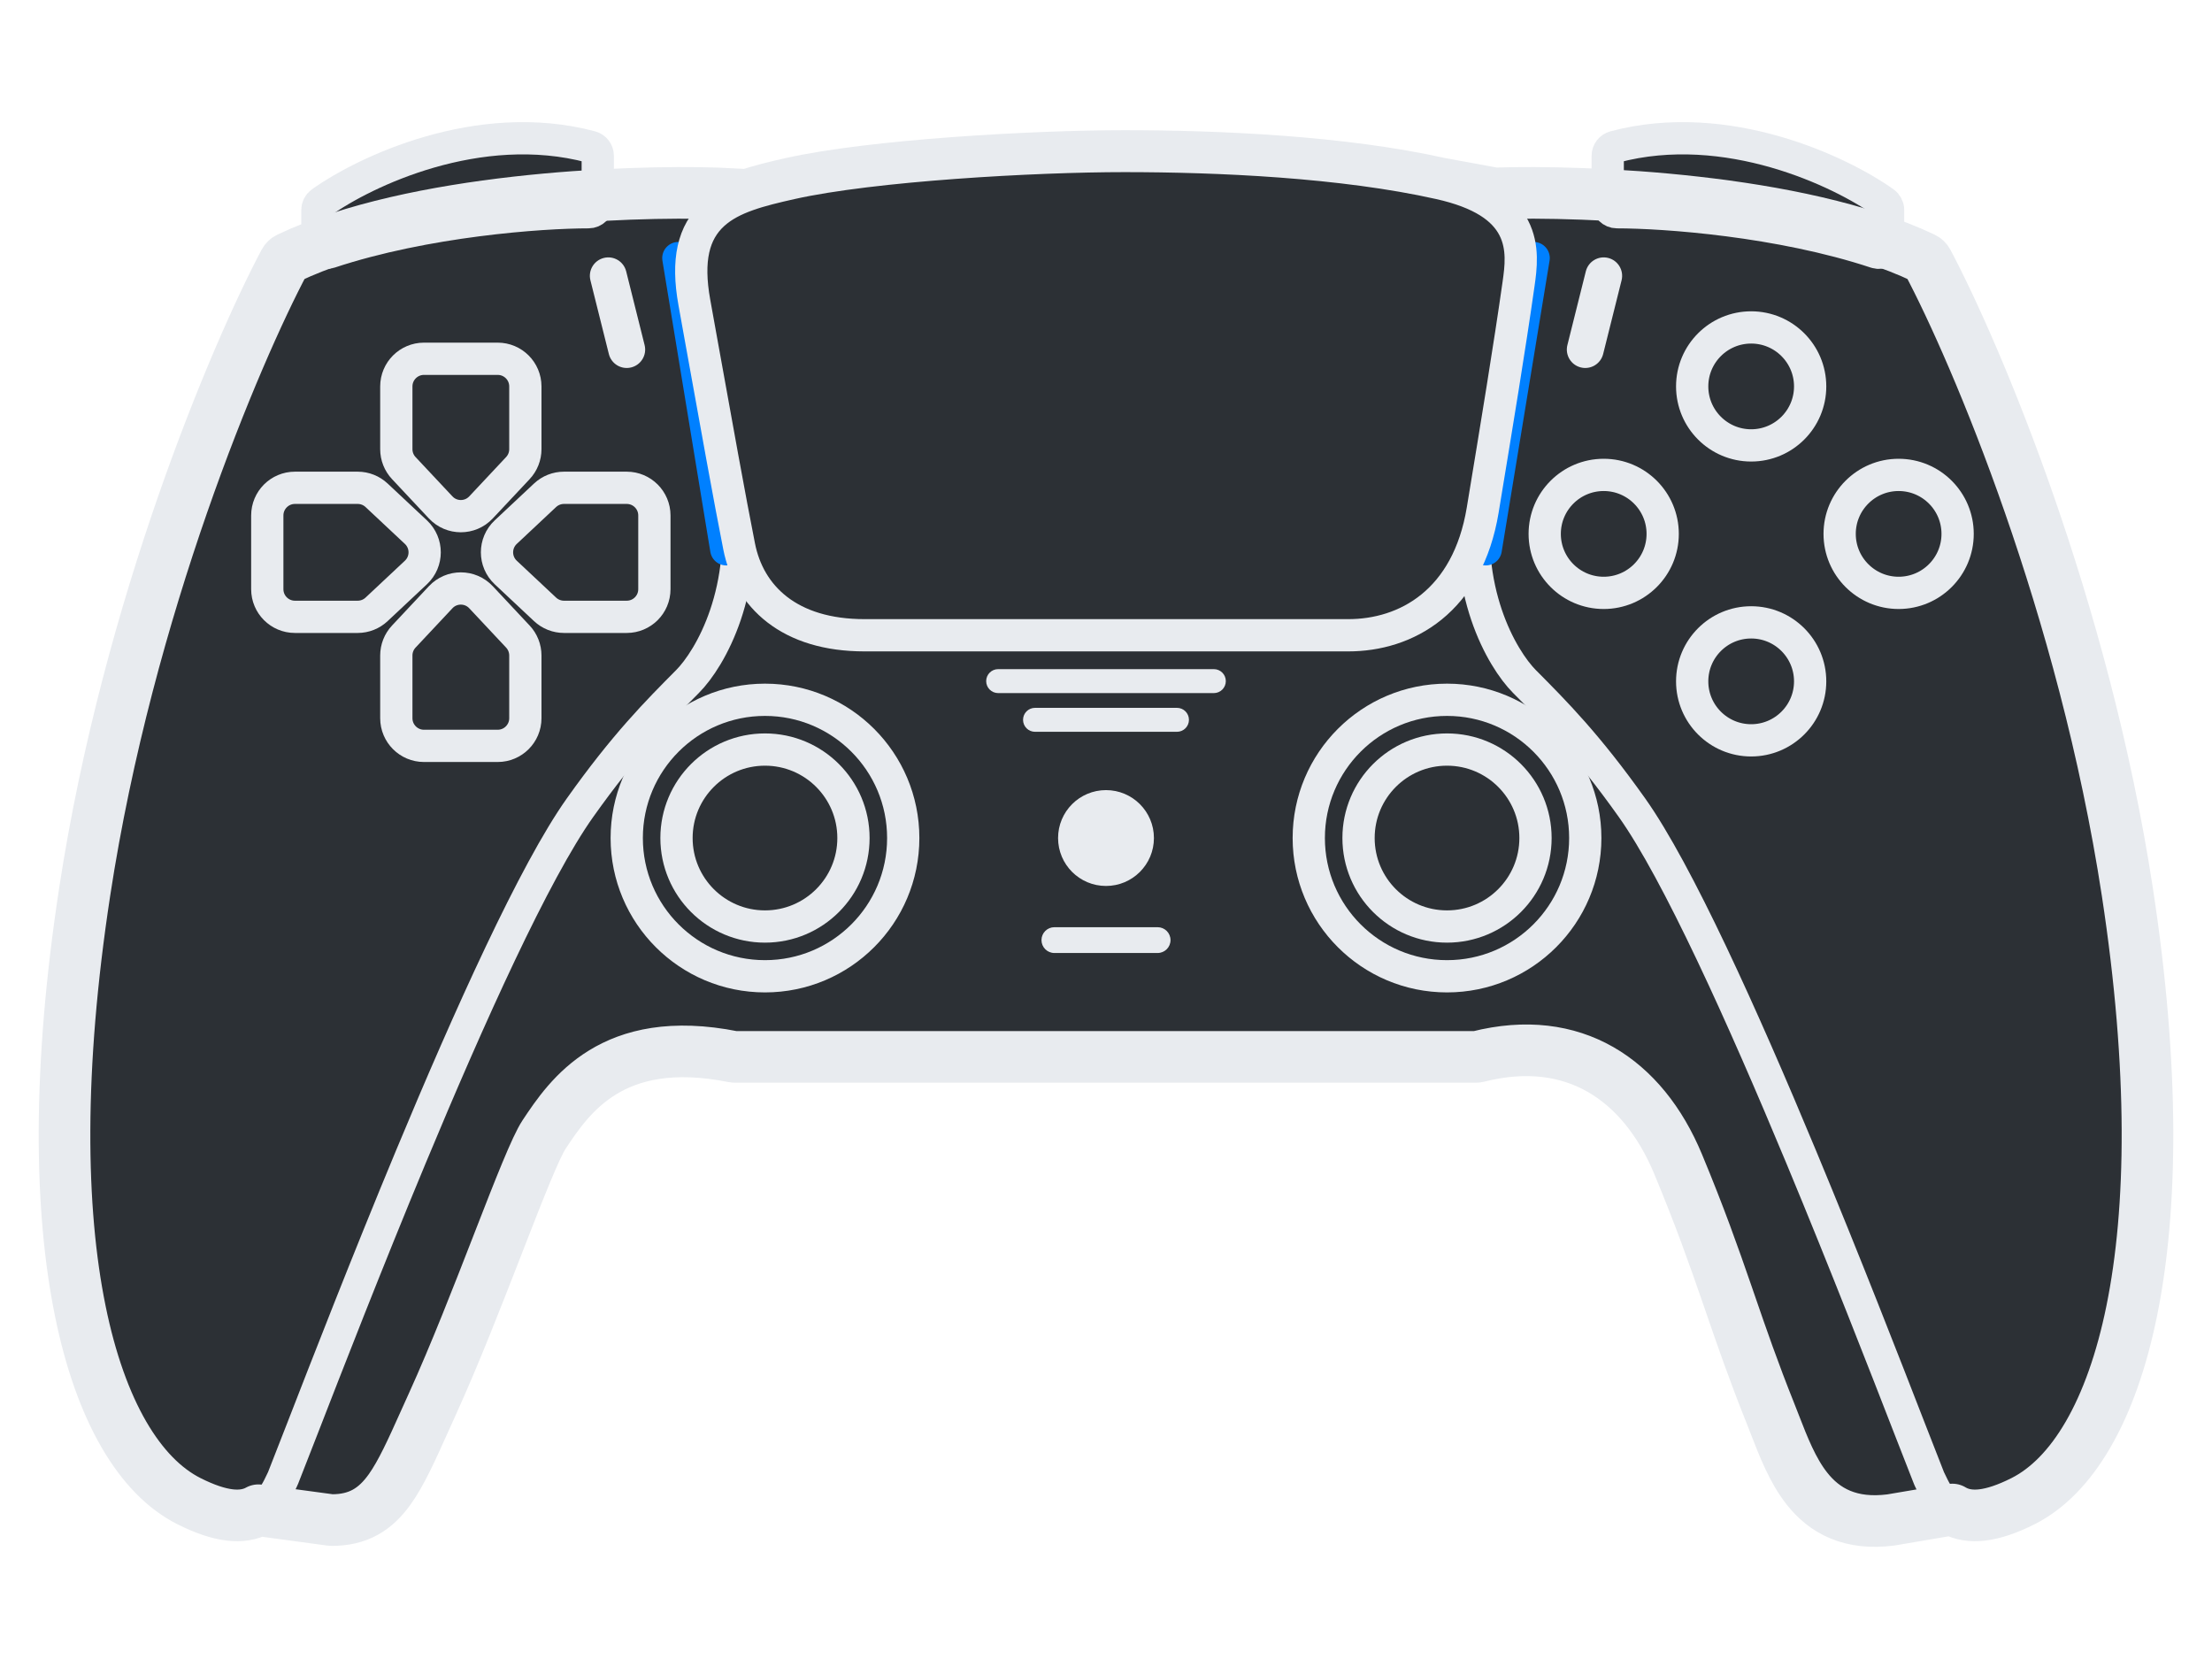
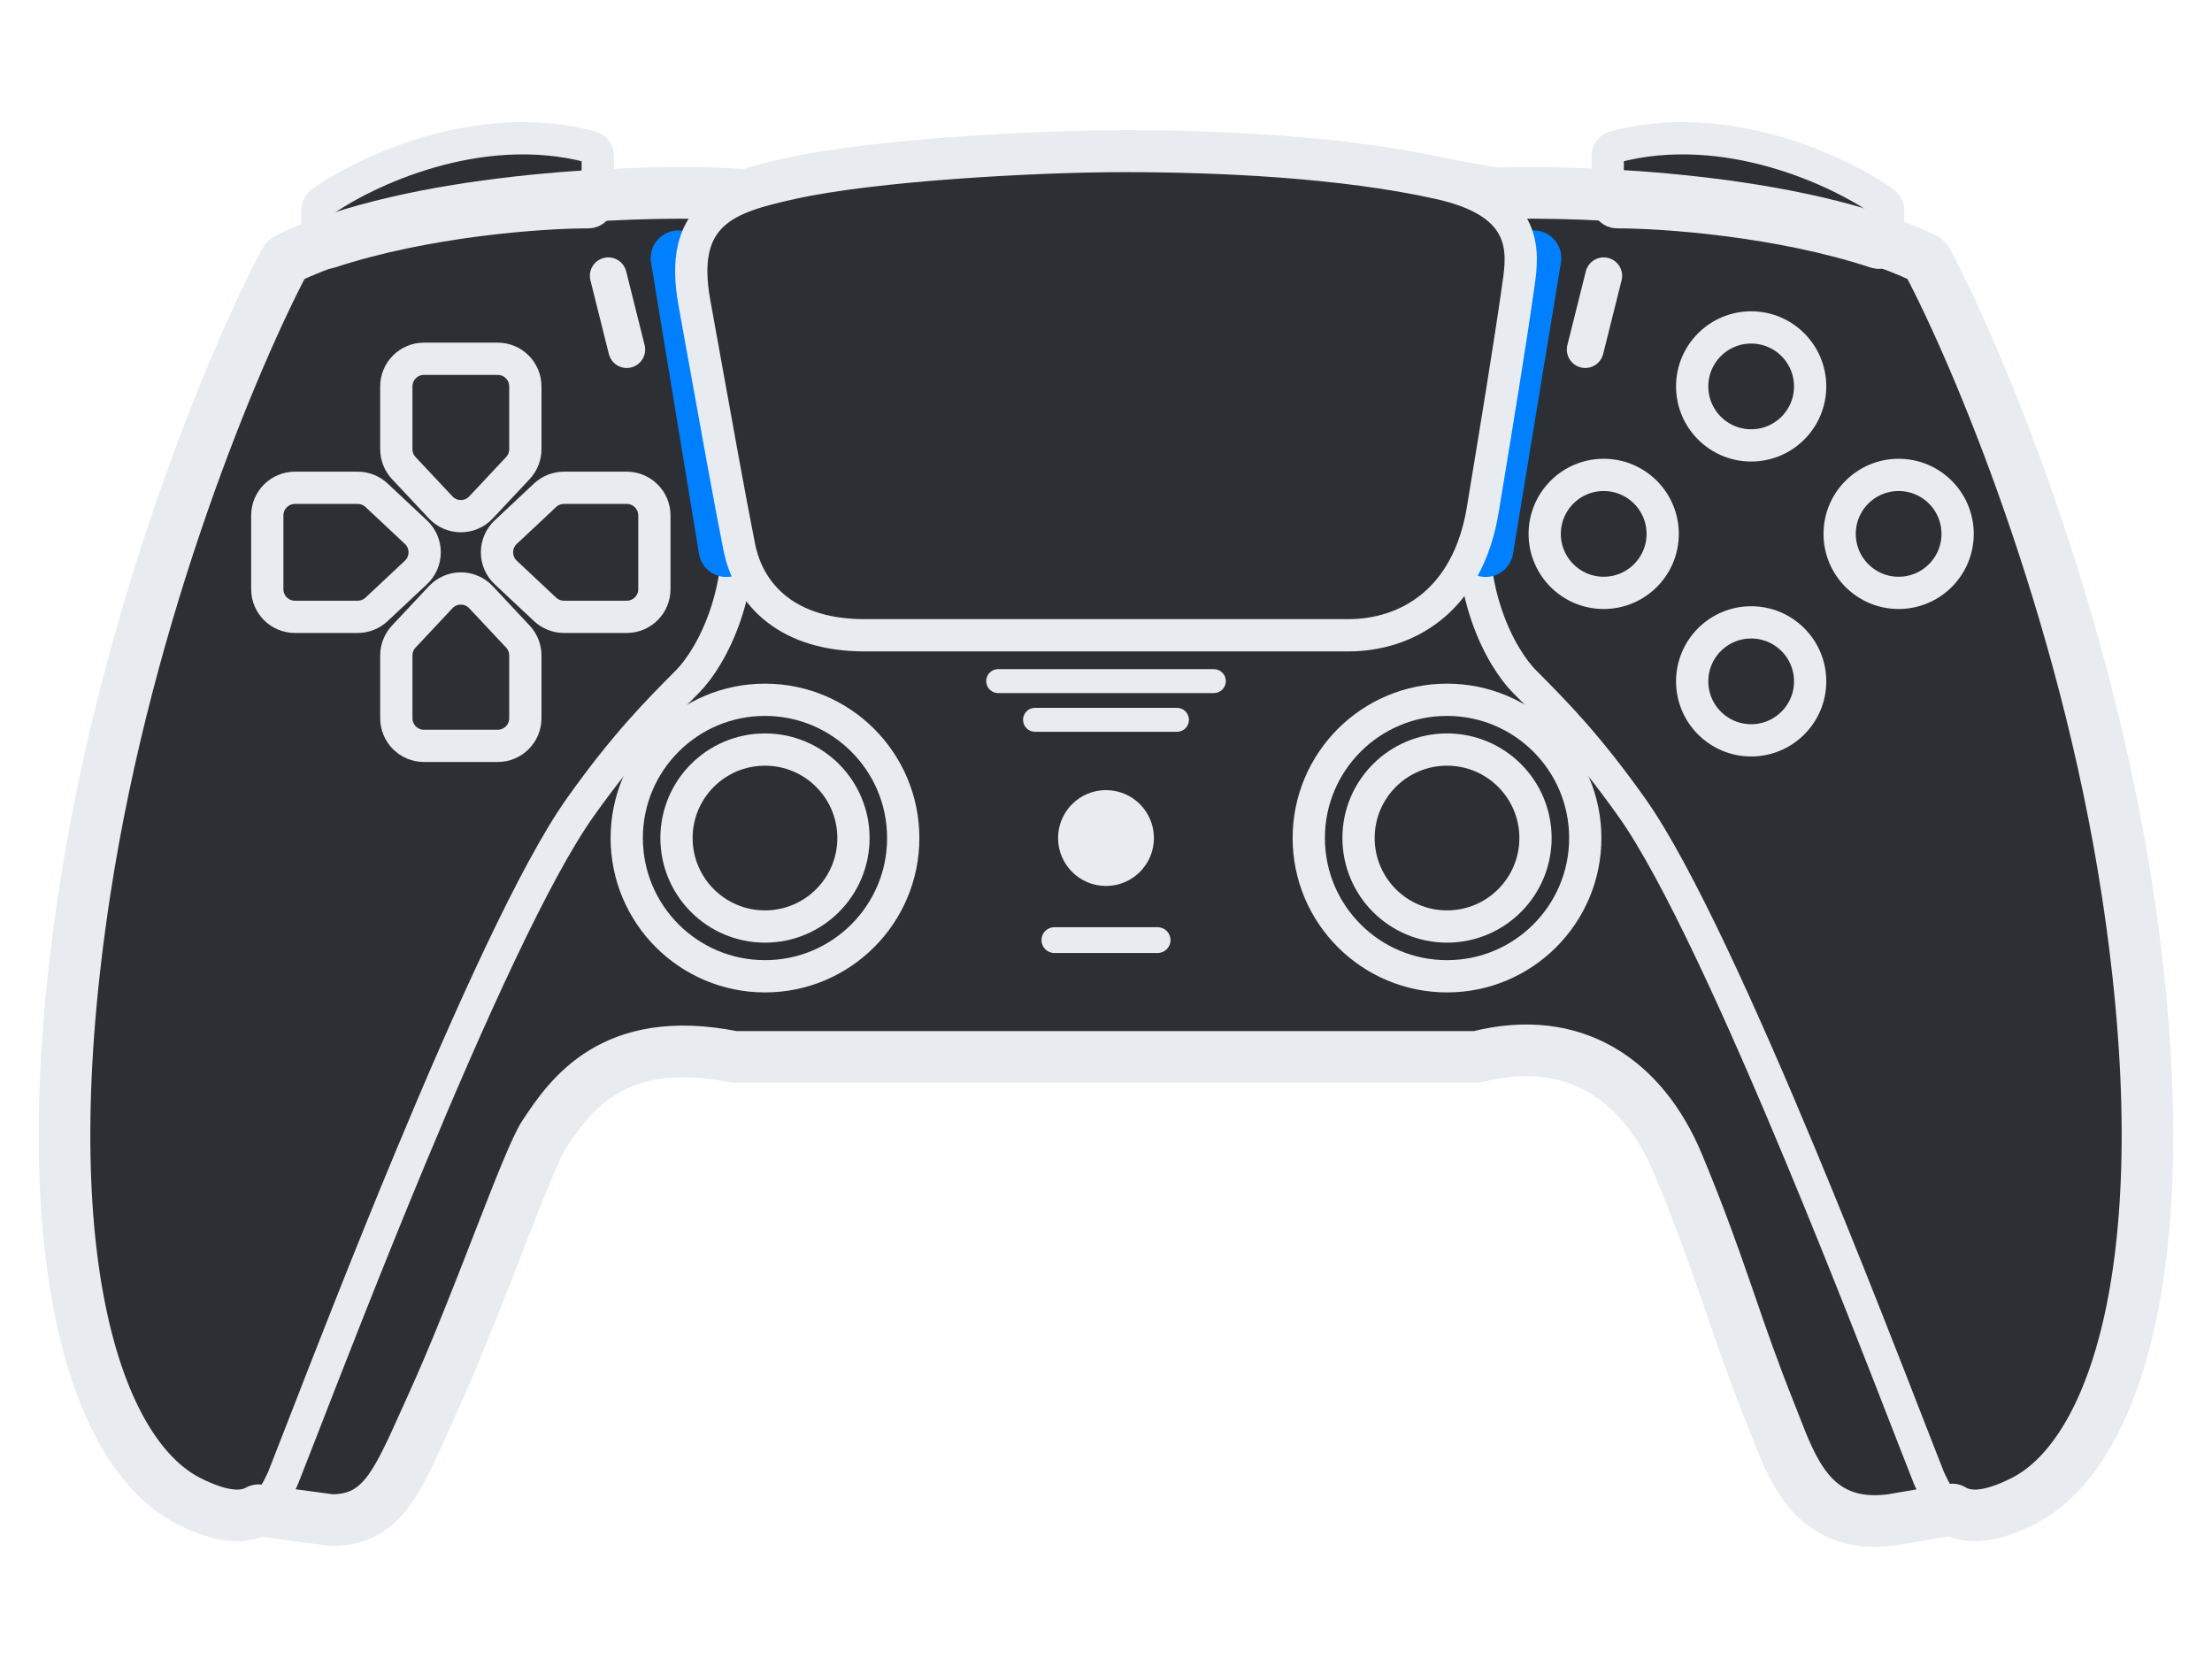
<svg xmlns="http://www.w3.org/2000/svg" viewBox="4 19 120 90" width="120" height="90">
  <path d="M31.988 29.976C36.326 29.484 40.442 29.409 42.915 29.492L44.565 29.574C45.272 29.323 46.072 29.134 46.909 28.946C51.338 27.953 60.128 27.463 64.994 27.463C70.074 27.463 76.814 27.759 82.108 28.946L85.085 29.492C87.558 29.409 91.674 29.484 96.012 29.976C100.34 30.466 104.939 31.378 108.346 32.991C108.444 33.037 108.523 33.113 108.574 33.209C111.209 38.178 117.045 51.936 119.407 67.381C120.882 77.031 120.765 84.611 119.647 90.109C118.535 95.577 116.407 99.1 113.747 100.438C112.023 101.305 110.847 101.394 110.005 100.942C109.974 100.925 109.944 100.908 109.915 100.89L106.584 101.456C106.577 101.457 106.569 101.458 106.562 101.459C105.493 101.593 104.598 101.482 103.84 101.168C103.083 100.855 102.497 100.352 102.026 99.755C101.251 98.775 100.75 97.484 100.29 96.298C100.205 96.077 100.12 95.86 100.036 95.649C99.126 93.374 98.497 91.55 97.865 89.715C97.798 89.522 97.732 89.33 97.665 89.136C96.962 87.102 96.216 84.988 95.038 82.155C94.07 79.826 92.634 78.05 90.822 77.015C89.017 75.985 86.792 75.662 84.18 76.322C84.14 76.332 84.099 76.337 84.058 76.337H43.878C43.845 76.337 43.812 76.334 43.78 76.327C40.446 75.661 38.233 76.231 36.696 77.173C35.139 78.126 34.216 79.491 33.515 80.549C33.301 80.872 32.971 81.584 32.545 82.611C32.125 83.621 31.63 84.89 31.085 86.292L30.988 86.542C29.921 89.284 28.675 92.487 27.455 95.17C27.309 95.492 27.17 95.802 27.035 96.1C26.331 97.668 25.77 98.914 25.147 99.788C24.766 100.322 24.341 100.749 23.816 101.039C23.287 101.33 22.692 101.463 22 101.463C21.978 101.463 21.955 101.462 21.933 101.459L18.017 100.929C18.01 100.934 18.002 100.938 17.995 100.942C17.153 101.394 15.977 101.305 14.253 100.438C11.593 99.1 9.465 95.577 8.353 90.109C7.235 84.611 7.118 77.031 8.594 67.381C10.956 51.936 16.791 38.178 19.426 33.209C19.477 33.113 19.556 33.037 19.654 32.991C23.061 31.378 27.66 30.466 31.988 29.976Z" fill="#2c3035" fill-opacity="1.00" />
  <g fill="none" stroke="#e8ebef" stroke-width="1.75" stroke-linejoin="round" stroke-linecap="round">
    <path d="M27.337 27.242C29.926 26.499 33.003 26.156 36.057 26.97C36.276 27.029 36.428 27.227 36.428 27.453V30.013C36.428 30.289 36.204 30.513 35.928 30.513C33.344 30.513 27.088 30.961 21.875 32.688C21.723 32.738 21.555 32.713 21.425 32.619C21.295 32.525 21.218 32.374 21.218 32.213V30.393C21.218 30.232 21.296 30.08 21.427 29.986C22.616 29.137 24.75 27.985 27.337 27.242Z" fill="#2c3035" fill-opacity="1.00" />
    <path d="M100.308 27.242C97.72 26.499 94.643 26.156 91.589 26.97C91.37 27.029 91.218 27.227 91.218 27.453V30.013C91.218 30.289 91.442 30.513 91.718 30.513C94.301 30.513 100.557 30.961 105.77 32.688C105.923 32.738 106.09 32.713 106.22 32.619C106.351 32.525 106.428 32.374 106.428 32.213V30.393C106.428 30.232 106.35 30.08 106.218 29.986C105.029 29.137 102.895 27.985 100.308 27.242Z" fill="#2c3035" fill-opacity="1.00" />
  </g>
  <path d="M31.988 29.976C36.326 29.484 40.442 29.409 42.915 29.492L44.565 29.574C45.272 29.323 46.072 29.134 46.909 28.946C51.338 27.953 60.128 27.463 64.994 27.463C70.074 27.463 76.814 27.759 82.108 28.946L85.085 29.492C87.558 29.409 91.674 29.484 96.012 29.976C100.34 30.466 104.939 31.378 108.346 32.991C108.444 33.037 108.523 33.113 108.574 33.209C111.209 38.178 117.045 51.936 119.407 67.381C120.882 77.031 120.765 84.611 119.647 90.109C118.535 95.577 116.407 99.1 113.747 100.438C112.023 101.305 110.847 101.394 110.005 100.942C109.974 100.925 109.944 100.908 109.915 100.89L106.584 101.456C106.577 101.457 106.569 101.458 106.562 101.459C105.493 101.593 104.598 101.482 103.84 101.168C103.083 100.855 102.497 100.352 102.026 99.755C101.251 98.775 100.75 97.484 100.29 96.298C100.205 96.077 100.12 95.86 100.036 95.649C99.126 93.374 98.497 91.55 97.865 89.715C97.798 89.522 97.732 89.33 97.665 89.136C96.962 87.102 96.216 84.988 95.038 82.155C94.07 79.826 92.634 78.05 90.822 77.015C89.017 75.985 86.792 75.662 84.18 76.322C84.14 76.332 84.099 76.337 84.058 76.337H43.878C43.845 76.337 43.812 76.334 43.78 76.327C40.446 75.661 38.233 76.231 36.696 77.173C35.139 78.126 34.216 79.491 33.515 80.549C33.301 80.872 32.971 81.584 32.545 82.611C32.125 83.621 31.63 84.89 31.085 86.292L30.988 86.542C29.921 89.284 28.675 92.487 27.455 95.17C27.309 95.492 27.17 95.802 27.035 96.1C26.331 97.668 25.77 98.914 25.147 99.788C24.766 100.322 24.341 100.749 23.816 101.039C23.287 101.33 22.692 101.463 22 101.463C21.978 101.463 21.955 101.462 21.933 101.459L18.017 100.929C18.01 100.934 18.002 100.938 17.995 100.942C17.153 101.394 15.977 101.305 14.253 100.438C11.593 99.1 9.465 95.577 8.353 90.109C7.235 84.611 7.118 77.031 8.594 67.381C10.956 51.936 16.791 38.178 19.426 33.209C19.477 33.113 19.556 33.037 19.654 32.991C23.061 31.378 27.66 30.466 31.988 29.976Z" fill="none" stroke="#e8ebef" stroke-width="2.80" stroke-linejoin="round" stroke-linecap="round" />
  <g fill="none" stroke="#e8ebef" stroke-width="1.75" stroke-linejoin="round" stroke-linecap="round">
    <path d="M42.915 29.492C43.164 29.501 43.369 29.691 43.395 29.939C43.422 30.187 43.261 30.416 43.02 30.477C42.534 30.599 42.187 31.11 42.003 31.97C41.828 32.787 41.846 33.728 41.922 34.349C42.252 36.014 43.1 40.575 43.882 45.691C44.691 50.982 42.542 54.721 41.292 55.978L41.291 55.979C39.623 57.658 37.892 59.399 35.466 62.816C32.996 66.295 29.464 74.125 26.288 81.76C23.901 87.496 21.734 93.075 20.389 96.537C19.948 97.672 19.595 98.579 19.352 99.19C19.347 99.203 19.342 99.216 19.335 99.228C19.312 99.276 19.287 99.329 19.259 99.386C19.171 99.573 19.06 99.806 18.912 100.041" />
    <path d="M109.074 100.019C108.933 99.791 108.827 99.567 108.741 99.386C108.713 99.329 108.688 99.276 108.664 99.228C108.658 99.216 108.653 99.203 108.648 99.19C108.405 98.579 108.052 97.672 107.611 96.537C106.266 93.075 104.099 87.496 101.712 81.76C98.536 74.125 95.004 66.295 92.534 62.816C90.108 59.399 88.377 57.658 86.709 55.979L86.707 55.978C85.458 54.721 83.309 50.982 84.118 45.691C84.9 40.575 85.748 36.014 86.078 34.349C86.153 33.728 86.172 32.787 85.997 31.97C85.813 31.11 85.466 30.599 84.98 30.477C84.739 30.416 84.578 30.187 84.605 29.939C84.631 29.691 84.836 29.501 85.085 29.492" />
-     <path d="M40.8 33.0 L43.4 48.8 M87.2 33.0 L84.6 48.8" stroke="#0080ff" stroke-width="1.75" stroke-linecap="round" />
+     <path d="M40.8 33.0 L43.4 48.8 M87.2 33.0 L84.6 48.8" stroke="#0080ff" stroke-width="3.00" stroke-linecap="round" />
    <path d="M46.909 28.946C51.338 27.953 60.128 27.463 64.994 27.463C70.074 27.463 76.814 27.759 82.108 28.946C84.36 29.451 85.566 30.289 86.12 31.36C86.66 32.404 86.503 33.542 86.381 34.406C85.894 37.841 85.214 41.96 84.438 46.658L84.436 46.672C84.03 49.126 83.006 50.836 81.658 51.93C80.315 53.02 78.691 53.463 77.14 53.463H50.905C48.877 53.463 47.305 52.951 46.166 52.072C45.026 51.192 44.362 49.977 44.099 48.649C43.591 46.09 42.857 42.009 42.032 37.426C41.912 36.762 41.791 36.087 41.668 35.405C41.252 33.1 41.617 31.607 42.693 30.621C43.21 30.148 43.856 29.825 44.565 29.574C45.272 29.323 46.072 29.134 46.909 28.946Z" fill="#2c3035" fill-opacity="1.00" />
    <path d="M30.094 46.527C29.502 47.159 28.498 47.159 27.906 46.527L25.906 44.394C25.645 44.116 25.5 43.749 25.5 43.368L25.5 39.963C25.5 39.135 26.172 38.463 27 38.463L31 38.463C31.828 38.463 32.5 39.135 32.5 39.963L32.5 43.368C32.5 43.749 32.355 44.116 32.094 44.394L30.094 46.527Z" />
    <path d="M27.906 51.399C28.498 50.767 29.502 50.767 30.094 51.399L32.094 53.533C32.355 53.811 32.5 54.178 32.5 54.559V57.963C32.5 58.792 31.828 59.463 31 59.463H27C26.172 59.463 25.5 58.792 25.5 57.963V54.559C25.5 54.178 25.645 53.811 25.906 53.533L27.906 51.399Z" />
    <path d="M26.564 47.869C27.196 48.462 27.196 49.465 26.564 50.057L24.43 52.057C24.152 52.318 23.786 52.463 23.404 52.463L20 52.463C19.172 52.463 18.5 51.792 18.5 50.963L18.5 46.963C18.5 46.135 19.172 45.463 20 45.463L23.404 45.463C23.786 45.463 24.152 45.608 24.43 45.869L26.564 47.869Z" />
    <path d="M31.436 50.057C30.804 49.465 30.804 48.462 31.436 47.869L33.569 45.869C33.848 45.608 34.214 45.463 34.596 45.463L38 45.463C38.828 45.463 39.5 46.135 39.5 46.963L39.5 50.963C39.5 51.792 38.828 52.463 38 52.463L34.596 52.463C34.214 52.463 33.848 52.318 33.569 52.057L31.436 50.057Z" />
    <circle cx="99" cy="39.963" r="3.2" />
    <circle cx="99" cy="55.963" r="3.2" />
    <circle cx="107" cy="47.963" r="3.2" />
    <circle cx="91" cy="47.963" r="3.2" />
    <circle cx="45.5" cy="64.463" r="7.5" />
    <circle cx="45.5" cy="64.463" r="4.8" />
    <circle cx="82.5" cy="64.463" r="7.5" />
    <circle cx="82.5" cy="64.463" r="4.8" />
  </g>
  <g fill="#e8ebef">
    <path d="M36.758 32.993C37.293 32.859 37.836 33.185 37.97 33.721L38.97 37.721C39.104 38.257 38.778 38.799 38.242 38.933C37.707 39.067 37.164 38.742 37.03 38.206L36.03 34.206C35.896 33.67 36.222 33.127 36.758 32.993Z" />
    <path d="M91.243 32.993C90.707 32.859 90.164 33.185 90.03 33.721L89.03 37.721C88.896 38.257 89.222 38.799 89.757 38.933C90.293 39.067 90.836 38.742 90.97 38.206L91.97 34.206C92.104 33.67 91.778 33.127 91.243 32.993Z" />
    <rect x="57.5" y="55.3" width="13" height="1.3" rx="0.65" />
    <rect x="59.5" y="57.4" width="9" height="1.3" rx="0.65" />
    <circle cx="64" cy="64.463" r="2.6" />
    <rect x="60.5" y="69.3" width="7" height="1.4" rx="0.7" />
  </g>
</svg>
